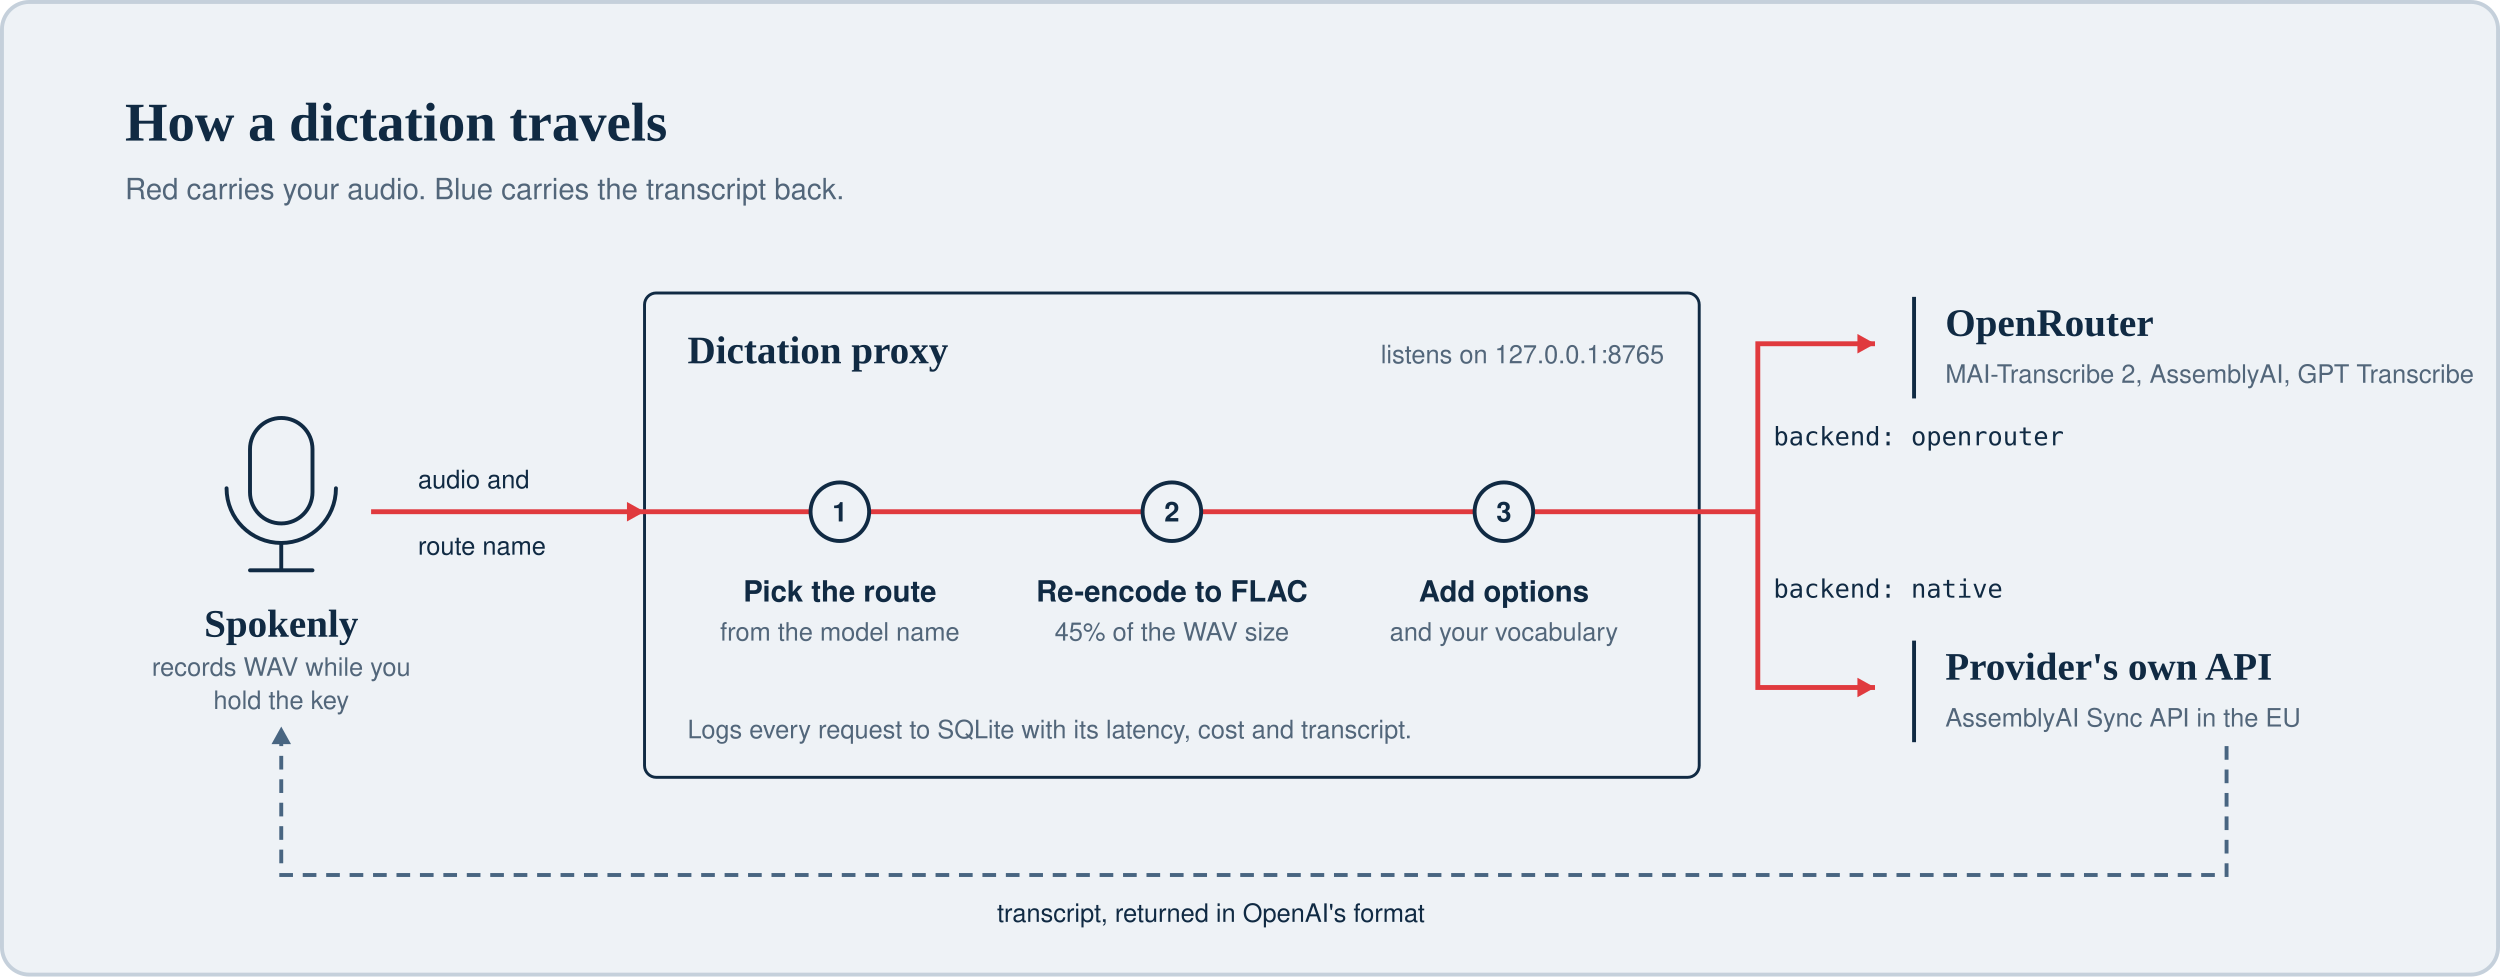
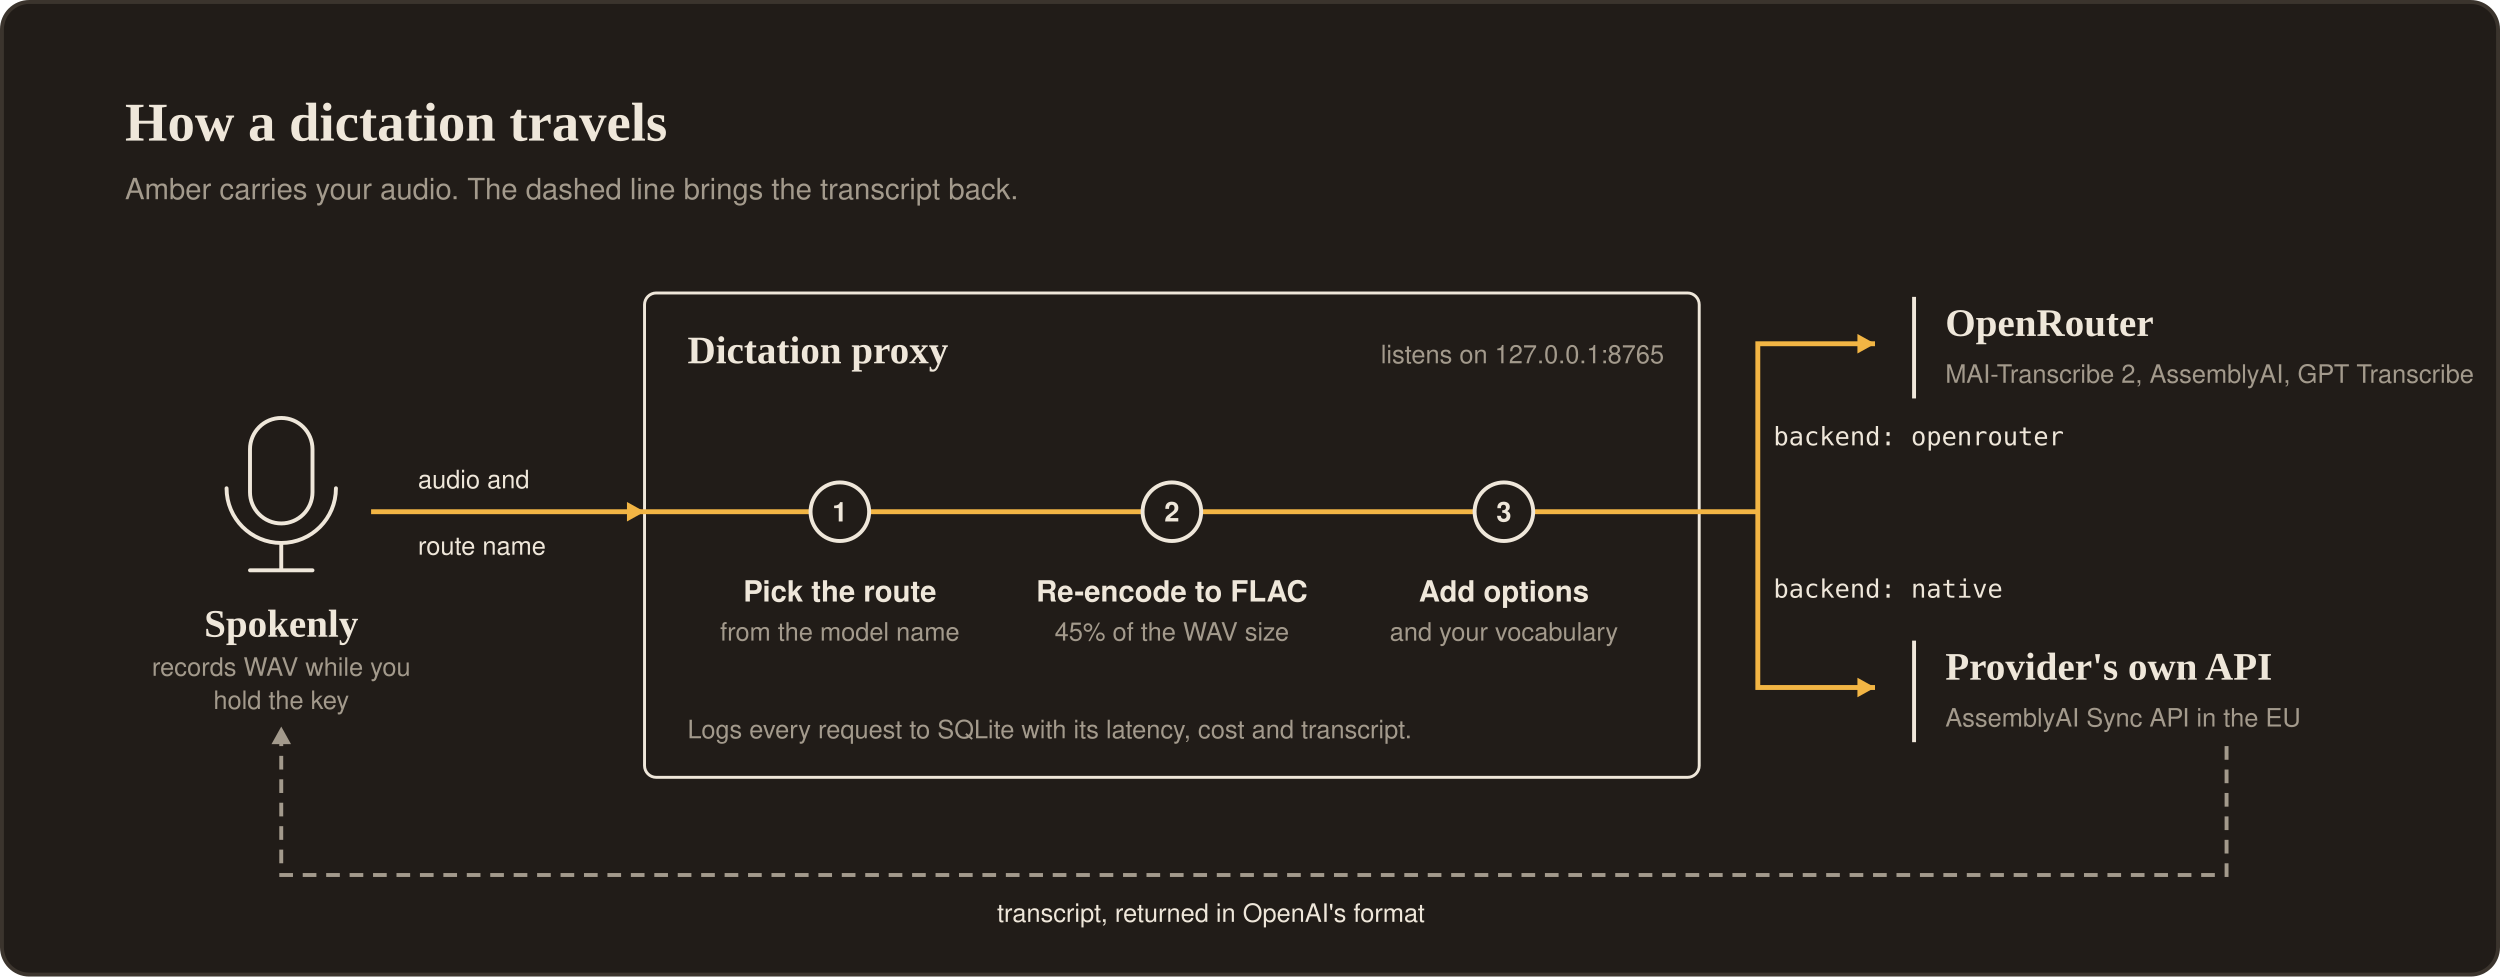
<svg xmlns="http://www.w3.org/2000/svg" width="1280" height="500" viewBox="0 0 1280 500" role="img" aria-labelledby="title desc">
  <defs />
  <style>
-   text { font-family: 'Segoe UI', 'Helvetica Neue', Helvetica, Arial, sans-serif; fill: #102A43; font-variant-numeric: tabular-nums; }
+   text { font-family: 'Segoe UI', 'Helvetica Neue', Helvetica, Arial, sans-serif; fill: #EFE7DA; font-variant-numeric: tabular-nums; }
  .serif { font-family: Georgia, 'Times New Roman', Times, serif; }
  .mono { font-family: Consolas, 'SFMono-Regular', Menlo, monospace; }
-   .muted { fill: #52667A; }
+   .muted { fill: #A39A8C; }
  
</style>
-   <rect x="1" y="1" width="1278" height="498" rx="14" fill="#EEF2F6" stroke="#C5D0DB" stroke-width="2" />
+   <rect x="1" y="1" width="1278" height="498" rx="14" fill="#211C18" stroke="#3B342D" stroke-width="2" />
  <text class="serif" x="64" y="72" font-size="28" font-weight="700">How a dictation travels</text>
-   <text class="muted" x="64" y="102" font-size="15">Red carries your audio. Blue carries the transcript back.</text>
-   <g fill="none" stroke="#102A43" stroke-width="2" stroke-linecap="round" stroke-linejoin="round">
+   <text class="muted" x="64" y="102" font-size="15">Amber carries your audio. The dashed line brings the transcript back.</text>
+   <g fill="none" stroke="#EFE7DA" stroke-width="2" stroke-linecap="round" stroke-linejoin="round">
    <rect x="128" y="214" width="32" height="54" rx="16" />
    <path d="M116 250 a28 28 0 0 0 56 0 M144 278 v14 M128 292 h32" />
  </g>
  <text class="serif" x="144" y="326" text-anchor="middle" font-size="20" font-weight="700">Spokenly</text>
  <text class="muted" x="144" y="346" text-anchor="middle" font-size="13">records WAV while you</text>
  <text class="muted" x="144" y="363" text-anchor="middle" font-size="13">hold the key</text>
-   <rect x="330" y="150" width="540" height="248" rx="6" fill="none" stroke="#102A43" stroke-width="1.5" />
+   <rect x="330" y="150" width="540" height="248" rx="6" fill="none" stroke="#EFE7DA" stroke-width="1.5" />
  <text class="serif" x="352" y="186" font-size="20" font-weight="700">Dictation proxy</text>
  <text class="muted" x="852" y="186" text-anchor="end" font-size="13">listens on 127.0.0.1:8765</text>
  <text class="muted" x="352" y="378" font-size="13">Logs every request to SQLite with its latency, cost and transcript.</text>
-   <path d="M190 262 H415 M445 262 H585 M615 262 H755 M785 262 H900 V176 H960 M900 262 V352 H960" fill="none" stroke="#E03A3E" stroke-width="2.5" />
-   <path d="M330 262 l-9 -5 v10 z" fill="#E03A3E" />
-   <path d="M960 176 l-9 -5 v10 z" fill="#E03A3E" />
-   <path d="M960 352 l-9 -5 v10 z" fill="#E03A3E" />
-   <text x="214" y="250" font-size="13" fill="#E03A3E">audio and</text>
-   <text x="214" y="284" font-size="13" fill="#E03A3E">route name</text>
-   <circle cx="430" cy="262" r="15" fill="#EEF2F6" stroke="#102A43" stroke-width="2" />
+   <path d="M190 262 H415 M445 262 H585 M615 262 H755 M785 262 H900 V176 H960 M900 262 V352 H960" fill="none" stroke="#F2B544" stroke-width="2.5" />
+   <path d="M330 262 l-9 -5 v10 z" fill="#F2B544" />
+   <path d="M960 176 l-9 -5 v10 z" fill="#F2B544" />
+   <path d="M960 352 l-9 -5 v10 z" fill="#F2B544" />
+   <text x="214" y="250" font-size="13" fill="#F2B544">audio and</text>
+   <text x="214" y="284" font-size="13" fill="#F2B544">route name</text>
+   <circle cx="430" cy="262" r="15" fill="#211C18" stroke="#EFE7DA" stroke-width="2" />
  <text x="430" y="267" text-anchor="middle" font-size="14" font-weight="700">1</text>
  <text x="430" y="308" text-anchor="middle" font-size="15" font-weight="600">Pick the route</text>
  <text class="muted" x="430" y="328" text-anchor="middle" font-size="13">from the model name</text>
-   <circle cx="600" cy="262" r="15" fill="#EEF2F6" stroke="#102A43" stroke-width="2" />
+   <circle cx="600" cy="262" r="15" fill="#211C18" stroke="#EFE7DA" stroke-width="2" />
  <text x="600" y="267" text-anchor="middle" font-size="14" font-weight="700">2</text>
  <text x="600" y="308" text-anchor="middle" font-size="15" font-weight="600">Re-encode to FLAC</text>
  <text class="muted" x="600" y="328" text-anchor="middle" font-size="13">45% of the WAV size</text>
-   <circle cx="770" cy="262" r="15" fill="#EEF2F6" stroke="#102A43" stroke-width="2" />
+   <circle cx="770" cy="262" r="15" fill="#211C18" stroke="#EFE7DA" stroke-width="2" />
  <text x="770" y="267" text-anchor="middle" font-size="14" font-weight="700">3</text>
  <text x="770" y="308" text-anchor="middle" font-size="15" font-weight="600">Add options</text>
  <text class="muted" x="770" y="328" text-anchor="middle" font-size="13">and your vocabulary</text>
-   <text class="mono" x="908" y="228" font-size="13" fill="#E03A3E">backend: openrouter</text>
-   <text class="mono" x="908" y="306" font-size="13" fill="#E03A3E">backend: native</text>
-   <line x1="980" x2="980" y1="152" y2="204" stroke="#102A43" stroke-width="2" />
+   <text class="mono" x="908" y="228" font-size="13" fill="#F2B544">backend: openrouter</text>
+   <text class="mono" x="908" y="306" font-size="13" fill="#F2B544">backend: native</text>
+   <line x1="980" x2="980" y1="152" y2="204" stroke="#EFE7DA" stroke-width="2" />
  <text class="serif" x="996" y="172" font-size="20" font-weight="700">OpenRouter</text>
  <text class="muted" x="996" y="196" font-size="13">MAI-Transcribe 2, AssemblyAI, GPT Transcribe</text>
-   <line x1="980" x2="980" y1="328" y2="380" stroke="#102A43" stroke-width="2" />
+   <line x1="980" x2="980" y1="328" y2="380" stroke="#EFE7DA" stroke-width="2" />
  <text class="serif" x="996" y="348" font-size="20" font-weight="700">Provider's own API</text>
  <text class="muted" x="996" y="372" font-size="13">AssemblyAI Sync API in the EU</text>
-   <path d="M1140 382 V448 H144 V378" fill="none" stroke="#486581" stroke-width="2" stroke-dasharray="7 5" />
-   <path d="M144 372 l-5 9 h10 z" fill="#486581" />
-   <text x="620" y="472" text-anchor="middle" font-size="13" fill="#486581">transcript, returned in OpenAI's format</text>
+   <path d="M1140 382 V448 H144 V378" fill="none" stroke="#A39A8C" stroke-width="2" stroke-dasharray="7 5" />
+   <path d="M144 372 l-5 9 h10 z" fill="#A39A8C" />
+   <text x="620" y="472" text-anchor="middle" font-size="13" fill="#A39A8C">transcript, returned in OpenAI's format</text>
</svg>
